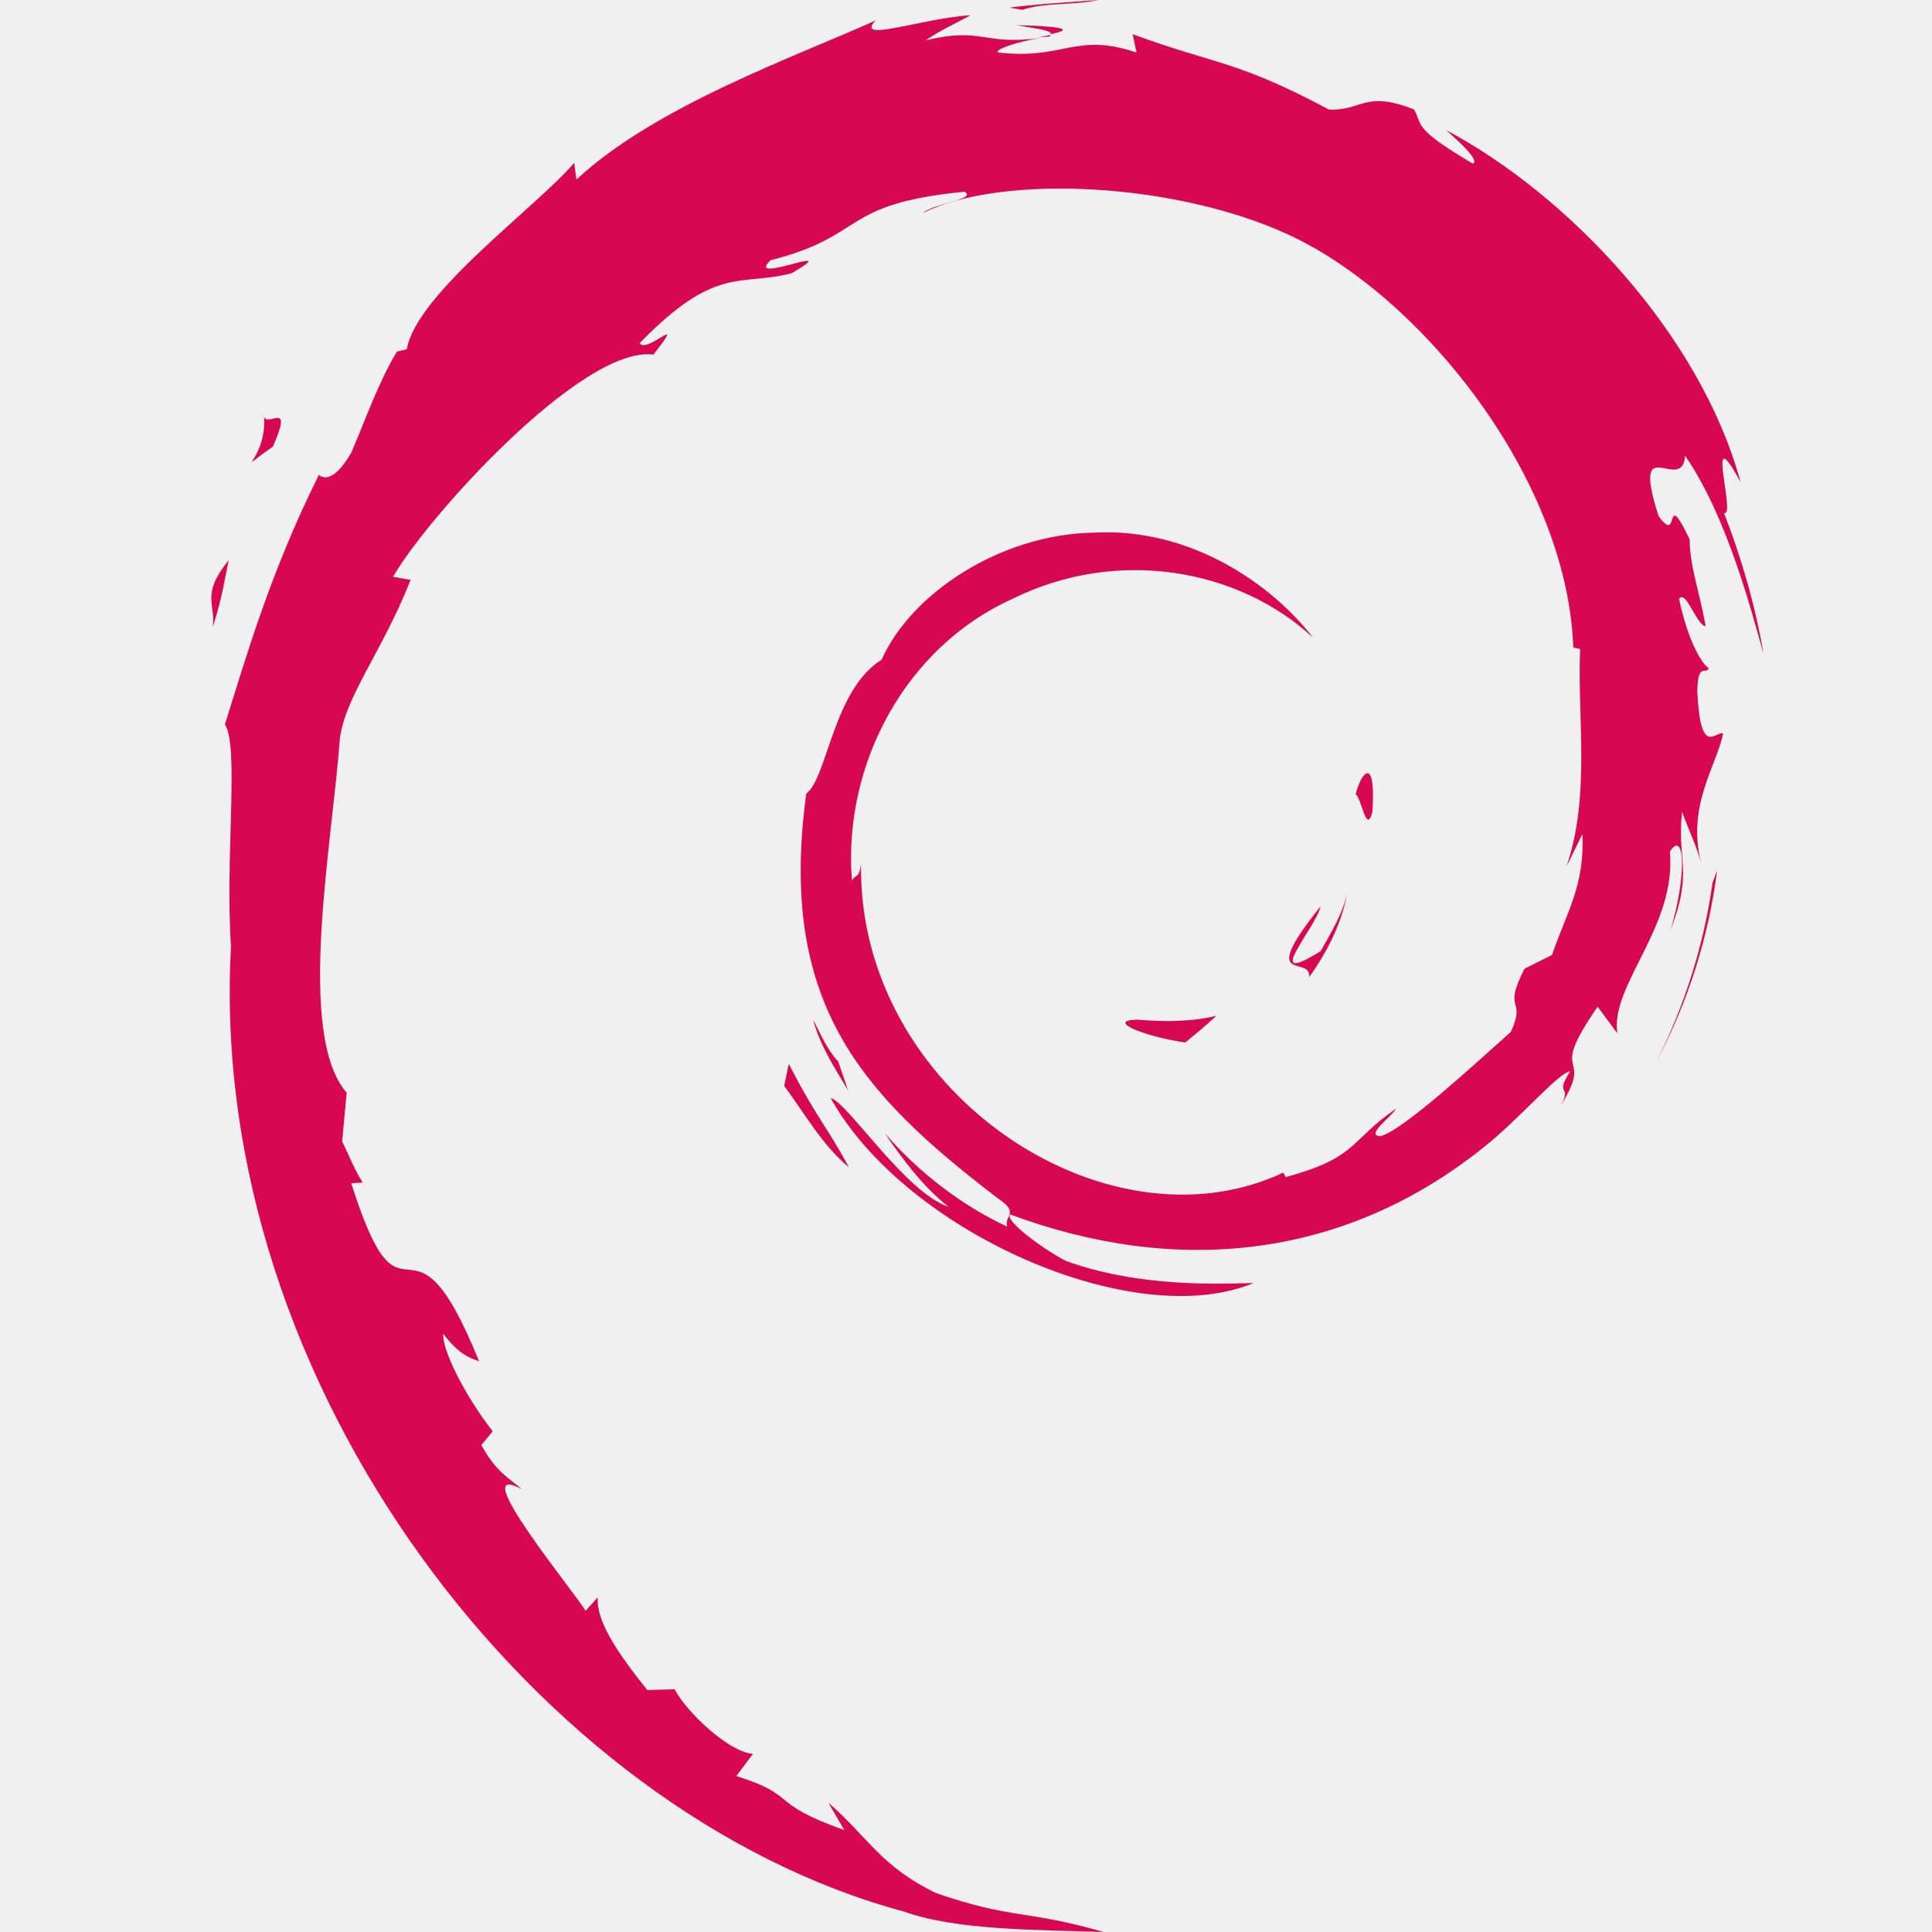
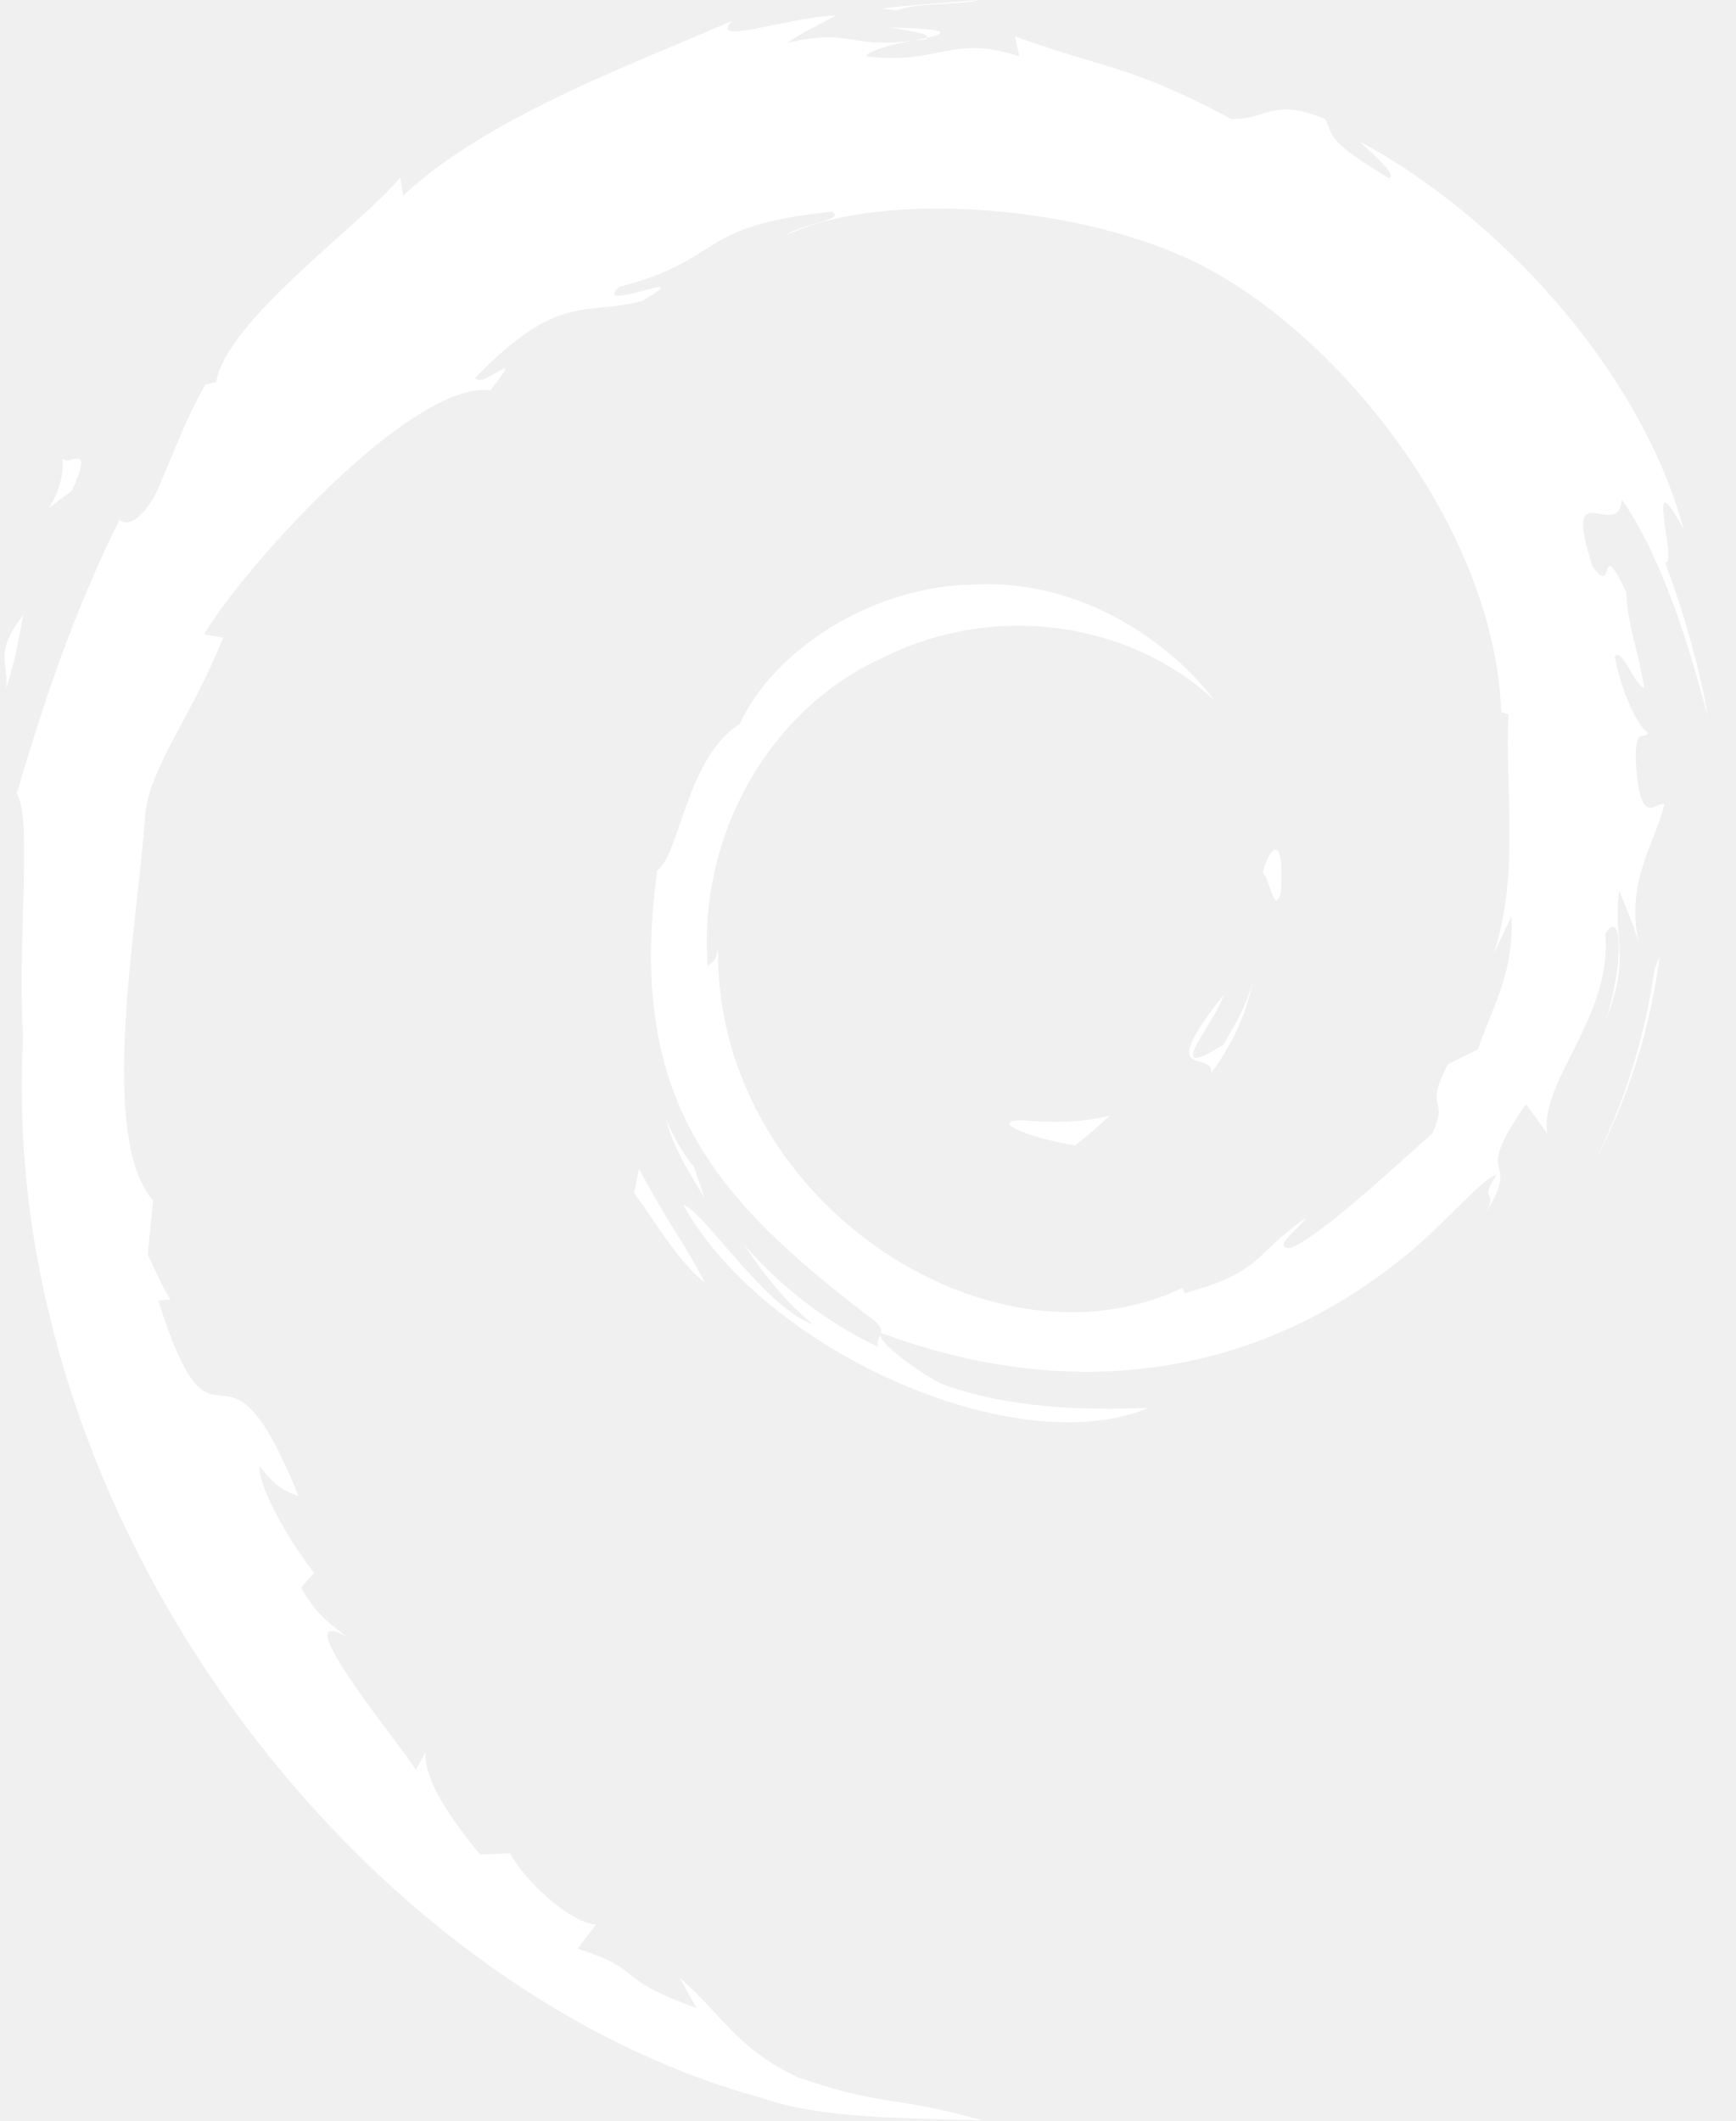
- <svg xmlns="http://www.w3.org/2000/svg" height="64" viewBox="0 0 1200 800" width="64">
-   <g fill="#d70751">
-     <path d="m706.38 433.32c-19.85.473 3.78 10.398 29.776 14.18 7.1-5.672 13.706-11.343 19.378-16.542-16.07 3.78-32.6 3.78-49.153 2.363m106.812-26.468c11.816-16.542 20.323-34.03 23.63-52.462-2.836 13.234-9.925 24.577-16.542 36.392-37.338 23.16-3.308-13.706 0-27.885-40.173 50.098-5.672 29.776-7.1 43.954m39.24-102.56c2.363-35.92-7.1-24.577-10.398-10.87 3.78 2.363 6.617 25.522 10.398 10.87m-221.2-488.695c10.398 1.9 23.16 3.308 21.268 5.672 11.343-2.363 14.18-4.726-21.268-5.672m21.268 6.143-7.562 1.418 7.1-.473.473-.945m330.366 496.26c1.418 32.14-9.453 47.735-18.905 75.148l-17.015 8.507c-14.18 27.412 1.418 17.487-8.507 39.228-21.74 19.378-66.64 60.97-80.82 64.75-10.398 0 7.1-12.288 9.453-17.015-29.303 20.323-23.63 30.248-68.53 42.536l-1.418-2.836c-110.595 52-264.67-51.044-262.308-191.887-.945 8.98-3.308 6.617-5.672 10.398-5.672-72.312 33.557-145.096 99.724-174.872 64.75-32.14 140.37-18.905 186.688 24.104-25.522-33.084-76.093-68.53-136.117-65.223-58.606.945-113.903 38.283-131.863 78.93-30.248 18.905-33.557 73.257-46.8 83.182-17.487 129.5 33.084 185.742 119.102 251.438 13.706 8.98 3.78 10.398 5.672 17.487-28.358-13.234-54.825-33.557-76.093-58.133 11.343 16.542 23.63 33.084 39.7 45.845-26.94-8.98-62.86-65.223-73.257-67.586 46.317 83.182 188.578 146.042 262.78 114.848-34.502 1.418-77.983.473-116.74-13.706-16.07-8.507-38.283-25.522-34.502-28.83 101.615 37.8 206.065 28.83 293.974-41.6 22.213-17.487 46.8-46.8 53.88-47.263-10.398 16.07 1.9 7.562-6.144 21.74 22.213-35.92-9.453-14.65 23.16-61.914l12.288 16.542c-4.726-29.776 36.865-66.168 32.6-112.958 9.453-14.18 10.398 15.597.473 48.68 14.18-36.865 3.78-42.536 7.1-73.257 3.78 10.398 8.98 21.268 11.816 31.666-8.98-35.447 9.453-60.024 13.706-80.347-4.726-1.9-14.18 15.597-16.07-26.467.473-18.432 5.2-9.453 7.1-14.18-3.78-1.9-12.76-16.07-18.432-43 4.254-6.144 10.87 16.542 16.542 17.015-3.78-21.268-9.925-37.338-9.925-53.88-16.542-34.502-5.672 4.726-19.378-14.65-17.487-54.825 14.65-12.76 16.542-37.338 26.467 38.283 41.6 98.306 48.68 122.883-5.2-30.248-13.706-59.55-24.577-87.436 8.035 3.308-12.76-61.914 10.398-18.905-25.071-92.162-107.296-178.644-182.917-218.826 9.453 8.507 20.796 18.905 16.542 20.796-37.8-22.213-31.193-24.104-36.392-33.557-30.72-12.288-32.6.945-52.934 0-57.66-30.72-69.004-27.412-121.938-46.8l2.363 11.343c-38.283-12.76-44.427 4.726-86.018 0-2.363-1.9 13.234-7.1 26.467-8.98-36.865 4.726-35.447-7.1-71.367 1.418 8.98-6.144 18.432-10.398 27.885-15.597-30.248 1.9-72.312 17.487-59.078 3.308-49.153 22.213-136.6 52.934-185.742 98.78l-1.418-10.398c-22.674 26.951-97.824 80.829-103.967 115.805l-6.144 1.418c-11.816 19.85-19.378 42.064-28.358 62.86-15.124 25.994-22.213 9.925-20.323 14.18-30.248 60.97-44.9 112.485-58.133 154.55 8.98 13.706 0 82.7 3.78 138.007-15.124 273.178 191.414 538.322 417.802 599.3 33.084 11.816 82.237 11.343 124.3 12.76-49.626-14.18-55.77-7.562-103.978-24.104-34.502-16.542-42.536-34.974-67.113-56.243l9.925 17.015c-48.208-17.015-27.885-21.268-67.113-33.557l10.398-13.706c-15.597-1.418-41.6-26.467-48.68-40.173l-17.015.473c-20.323-25.522-31.666-43.482-30.72-57.66l-7.562 8.507c-6.144-10.87-75.62-94.998-39.7-75.62-6.617-6.144-15.597-9.925-25.05-27.412l7.1-8.507c-17.487-22.213-31.666-51.044-30.72-60.496 9.453 12.288 15.597 14.65 22.213 17.015-43.954-108.704-46.317-6.144-79.4-110.595l7.1-.473c-5.2-8.035-8.507-17.015-12.76-25.522l2.836-30.248c-31.666-36.392-8.98-154.55-4.254-219.772 3.308-26.467 26.467-54.352 43.954-98.78l-10.87-1.9c20.323-35.92 117.2-143.68 161.638-138.007 21.74-27.412-4.254 0-8.507-7.1 47.735-49.153 62.387-34.974 94.525-43.482 34.502-20.323-29.776 8.035-13.234-8.035 60.024-15.124 42.536-34.974 120.52-42.536 8.035 4.726-18.905 7.1-25.994 13.234 49.604-24.567 157.836-18.897 227.785 13.715 81.292 37.8 172.5 150.295 176.3 256.164l4.254.945c-1.9 42.064 6.617 90.744-8.507 135.17l9.914-20.32m-492.95 142.732-2.836 13.706c13.234 17.96 23.63 36.865 40.173 50.57-12.288-23.16-21.268-32.6-37.338-64.277m30.722-1.417c-7.1-7.562-10.87-17.015-15.597-25.994 4.254 16.07 13.234 29.776 21.74 43.954l-6.144-17.96m545.884-118.63-2.836 7.562c-5.2 37.8-17.015 75.62-34.502 110.595 19.378-36.865 32.14-77.038 37.338-118.157m-431.507-534.54c13.234-4.726 33.084-2.836 47.263-6.144-18.432 1.418-36.865 2.363-55.297 4.726l8.035 1.418m-471.2 250.5c3.308 28.83-21.74 39.7 5.672 20.796 14.18-32.14-6.144-8.507-5.672-20.796m-31.666 132.8c6.144-18.905 7.562-30.72 9.925-41.6-17.487 21.74-8.035 26.467-9.925 41.6m2107.382 573.678c-4.2.1.8 2.2 6.3 3l4.1-3.5c-3.4.8-6.9.8-10.4.5m22.6-5.6c2.5-3.5 4.3-7.2 5-11.1-.6 2.8-2.1 5.2-3.5 7.7-7.9 4.9-.7-2.9 0-5.9-8.5 10.6-1.2 6.3-1.5 9.3m8.3-21.7c.5-7.6-1.5-5.2-2.2-2.3.8.5 1.4 5.4 2.2 2.3m-46.8-103.4c2.2.4 4.9.7 4.5 1.2 2.4-.5 3-1-4.5-1.2" />
-     <path d="m2228.13 633.723-1.6.3 1.5-.1zm69.9 105c.3 6.8-2 10.1-4 15.9l-3.6 1.8c-3 5.8.3 3.7-1.8 8.3-4.6 4.1-14.1 12.9-17.1 13.7-2.2 0 1.5-2.6 2-3.6-6.2 4.3-5 6.4-14.5 9l-.3-.6c-23.4 11-56-10.8-55.5-40.6-.2 1.9-.7 1.4-1.2 2.2-1.2-15.3 7.1-30.7 21.1-37 13.7-6.8 29.7-4 39.5 5.1-5.4-7-16.1-14.5-28.8-13.8-12.4.2-24.1 8.1-27.9 16.7-6.4 4-7.1 15.5-9.9 17.6-3.7 27.4 7 39.3 25.2 53.2 2.9 1.9.8 2.2 1.2 3.7-6-2.8-11.6-7.1-16.1-12.3 2.4 3.5 5 7 8.4 9.7-5.7-1.9-13.3-13.8-15.5-14.3 9.8 17.6 39.9 30.9 55.6 24.3-7.3.3-16.5.1-24.7-2.9-3.4-1.8-8.1-5.4-7.3-6.1 21.5 8 43.6 6.1 62.2-8.8 4.7-3.7 9.9-9.9 11.4-10-2.2 3.4.4 1.6-1.3 4.6 4.7-7.6-2-3.1 4.9-13.1l2.6 3.5c-1-6.3 7.8-14 6.9-23.9 2-3 2.2 3.3.1 10.3 3-7.8.8-9 1.5-15.5.8 2.2 1.9 4.5 2.5 6.7-1.9-7.5 2-12.7 2.9-17-1-.4-3 3.3-3.4-5.6.1-3.9 1.1-2 1.5-3-.8-.4-2.7-3.4-3.9-9.1.9-1.3 2.3 3.5 3.5 3.6-.8-4.5-2.1-7.9-2.1-11.4-3.5-7.3-1.2 1-4.1-3.1-3.7-11.6 3.1-2.7 3.5-7.9 5.6 8.1 8.8 20.8 10.3 26-1.1-6.4-2.9-12.6-5.2-18.5 1.7.7-2.7-13.1 2.2-4-5.3-19.5-22.7-37.8-38.7-46.3 2 1.8 4.4 4 3.5 4.4-8-4.7-6.6-5.1-7.7-7.1-6.5-2.6-6.9.2-11.2 0-12.2-6.5-14.6-5.8-25.8-9.9l.5 2.4c-8.1-2.7-9.4 1-18.2 0-.5-.4 2.8-1.5 5.6-1.9-7.8 1-7.5-1.5-15.1.3 1.9-1.3 3.9-2.2 5.9-3.3-6.4.4-15.3 3.7-12.5.7-10.4 4.7-28.9 11.2-39.3 20.9l-.3-2.2c-4.8 5.7-20.7 17.1-22 24.5l-1.3.3c-2.5 4.2-4.1 8.9-6 13.3-3.2 5.5-4.7 2.1-4.3 3-6.4 12.9-9.5 23.8-12.3 32.7 1.9 2.9 0 17.5.8 29.2-3.2 57.8 40.5 113.9 88.4 126.8 7 2.5 17.4 2.4 26.3 2.7-10.5-3-11.8-1.6-22-5.1-7.3-3.5-9-7.4-14.2-11.9l2.1 3.6c-10.2-3.6-5.9-4.5-14.2-7.1l2.2-2.9c-3.3-.3-8.8-5.6-10.3-8.5l-3.6.1c-4.3-5.4-6.7-9.2-6.5-12.2l-1.6 1.8c-1.3-2.3-16-20.1-8.4-16-1.4-1.3-3.3-2.1-5.3-5.8l1.5-1.8c-3.7-4.7-6.7-10.8-6.5-12.8 2 2.6 3.3 3.1 4.7 3.6-9.3-23-9.8-1.3-16.8-23.4l1.5-.1c-1.1-1.7-1.8-3.6-2.7-5.4l.6-6.4c-6.7-7.7-1.9-32.7-.9-46.5.7-5.6 5.6-11.5 9.3-20.9l-2.3-.4c4.3-7.6 24.8-30.4 34.2-29.2 4.6-5.8-.9 0-1.8-1.5 10.1-10.4 13.2-7.4 20-9.2 7.3-4.3-6.3 1.7-2.8-1.7 12.7-3.2 9-7.4 25.5-9 1.7 1-4 1.5-5.5 2.8 10.5-5.2 33.4-4 48.2 2.9 17.2 8 36.5 31.8 37.3 54.2l.9.2c-.4 8.9 1.4 19.2-1.8 28.6zm-104.3 30.2-.6 2.9c2.8 3.8 5 7.8 8.5 10.7-2.6-4.9-4.5-6.9-7.9-13.6m6.5-.3c-1.5-1.6-2.3-3.6-3.3-5.5.9 3.4 2.8 6.3 4.6 9.3zm115.5-25.1-.6 1.6c-1.1 8-3.6 16-7.3 23.4 4.1-7.8 6.8-16.3 7.9-25m-91.3-113.1c2.8-1 7-.6 10-1.3-3.9.3-7.8.5-11.7 1zm-99.7 53c.7 6.1-4.6 8.4 1.2 4.4 3-6.8-1.3-1.8-1.2-4.4m-6.7 28.1c1.3-4 1.6-6.5 2.1-8.8-3.7 4.6-1.7 5.6-2.1 8.8" />
+ <svg xmlns="http://www.w3.org/2000/svg" width="18" height="22" viewBox="0 0 18 22" fill="none">
+   <g clip-path="url(#clip0)">
+     <path d="M10.606 11.619C10.242 11.624 10.675 11.807 11.151 11.88C11.274 11.784 11.394 11.681 11.508 11.573C11.211 11.646 10.91 11.647 10.606 11.62" fill="white" />
+     <path d="M12.562 11.132C12.779 10.832 12.937 10.505 12.993 10.165C12.944 10.407 12.813 10.616 12.689 10.836C12.008 11.265 12.625 10.581 12.689 10.322C11.957 11.243 12.588 10.874 12.562 11.132" fill="white" />
+     <path d="M13.284 9.253C13.328 8.597 13.155 8.804 13.096 9.055C13.164 9.09 13.218 9.517 13.284 9.253" fill="white" />
+     <path d="M9.224 0.284C9.419 0.319 9.644 0.345 9.613 0.392C9.825 0.345 9.874 0.302 9.224 0.284Z" fill="white" />
+     <path d="M9.613 0.392L9.475 0.42L9.603 0.409L9.613 0.392Z" fill="white" />
+     <path d="M15.677 9.502C15.699 10.091 15.505 10.377 15.329 10.883L15.015 11.041C14.757 11.541 15.04 11.359 14.855 11.757C14.453 12.114 13.634 12.876 13.372 12.946C13.181 12.941 13.502 12.72 13.543 12.633C13.005 13.003 13.111 13.188 12.288 13.413L12.264 13.36C10.232 14.315 7.41 12.421 7.447 9.837C7.425 10.001 7.385 9.96 7.34 10.026C7.235 8.697 7.954 7.361 9.167 6.816C10.353 6.229 11.743 6.47 12.593 7.261C12.126 6.65 11.197 6.002 10.096 6.063C9.018 6.08 8.01 6.765 7.673 7.509C7.12 7.857 7.056 8.849 6.816 9.031C6.492 11.411 7.425 12.44 9.003 13.649C9.252 13.817 9.073 13.842 9.107 13.97C8.582 13.724 8.102 13.354 7.707 12.9C7.917 13.206 8.143 13.504 8.435 13.739C7.941 13.571 7.28 12.54 7.087 12.499C7.94 14.024 10.545 15.175 11.91 14.604C11.278 14.627 10.476 14.617 9.767 14.355C9.469 14.202 9.064 13.884 9.136 13.825C10.998 14.52 12.922 14.351 14.533 13.06C14.943 12.741 15.391 12.198 15.52 12.19C15.325 12.483 15.553 12.331 15.404 12.59C15.812 11.931 15.226 12.322 15.826 11.452L16.047 11.757C15.965 11.211 16.726 10.547 16.649 9.682C16.824 9.418 16.844 9.966 16.659 10.575C16.916 9.9 16.726 9.791 16.793 9.235C16.864 9.422 16.958 9.621 17.006 9.818C16.838 9.166 17.178 8.72 17.262 8.341C17.179 8.304 17.003 8.629 16.963 7.859C16.969 7.524 17.056 7.683 17.09 7.601C17.024 7.563 16.852 7.307 16.747 6.815C16.823 6.699 16.95 7.115 17.053 7.132C16.987 6.74 16.872 6.442 16.867 6.142C16.565 5.51 16.761 6.226 16.515 5.871C16.194 4.868 16.782 5.638 16.822 5.182C17.31 5.888 17.588 6.983 17.715 7.437C17.618 6.884 17.46 6.348 17.268 5.83C17.416 5.892 17.03 4.693 17.461 5.487C17 3.793 15.491 2.211 14.102 1.468C14.272 1.624 14.486 1.819 14.409 1.85C13.719 1.438 13.84 1.406 13.741 1.233C13.178 1.004 13.141 1.251 12.769 1.233C11.708 0.67 11.504 0.73 10.528 0.378L10.572 0.585C9.869 0.351 9.753 0.674 8.994 0.586C8.948 0.55 9.237 0.455 9.475 0.421C8.796 0.51 8.828 0.287 8.163 0.446C8.327 0.331 8.5 0.254 8.675 0.157C8.121 0.19 7.352 0.479 7.59 0.217C6.686 0.62 5.081 1.186 4.181 2.03L4.152 1.841C3.74 2.336 2.353 3.321 2.242 3.962L2.132 3.988C1.917 4.352 1.778 4.764 1.608 5.138C1.327 5.616 1.196 5.322 1.236 5.397C0.684 6.517 0.409 7.458 0.172 8.23C0.341 8.482 0.176 9.75 0.24 10.764C-0.037 15.774 3.756 20.638 7.903 21.761C8.51 21.979 9.414 21.97 10.183 21.993C9.276 21.733 9.159 21.855 8.275 21.547C7.638 21.247 7.498 20.904 7.047 20.512L7.225 20.828C6.34 20.515 6.71 20.441 5.99 20.212L6.181 19.963C5.894 19.941 5.421 19.479 5.291 19.224L4.978 19.236C4.6 18.771 4.399 18.435 4.414 18.175L4.313 18.356C4.198 18.159 2.925 16.611 3.585 16.971C3.462 16.859 3.299 16.789 3.123 16.467L3.257 16.314C2.939 15.905 2.672 15.381 2.692 15.206C2.862 15.435 2.98 15.478 3.096 15.517C2.294 13.526 2.249 15.407 1.641 13.49L1.769 13.48C1.671 13.332 1.611 13.17 1.532 13.012L1.588 12.454C1.01 11.787 1.426 9.614 1.509 8.423C1.567 7.938 1.992 7.423 2.314 6.614L2.118 6.58C2.494 5.924 4.265 3.946 5.085 4.048C5.482 3.549 5.006 4.046 4.928 3.92C5.801 3.017 6.075 3.282 6.664 3.12C7.299 2.743 6.119 3.267 6.42 2.976C7.518 2.696 7.198 2.339 8.63 2.196C8.782 2.282 8.28 2.329 8.154 2.441C9.069 1.993 11.049 2.095 12.335 2.689C13.827 3.386 15.504 5.448 15.57 7.388L15.645 7.408C15.607 8.179 15.763 9.071 15.493 9.89L15.677 9.502Z" fill="white" />
+     <path d="M6.628 12.12L6.577 12.375C6.817 12.7 7.007 13.053 7.312 13.307C7.092 12.878 6.929 12.7 6.628 12.12Z" fill="white" />
+     <path d="M7.195 12.097C7.068 11.957 6.993 11.789 6.909 11.62C6.989 11.916 7.154 12.17 7.307 12.428L7.195 12.097Z" fill="white" />
+     <path d="M17.213 9.92L17.16 10.054C17.061 10.751 16.85 11.441 16.525 12.081C16.884 11.406 17.116 10.668 17.213 9.92Z" fill="white" />
+     <path d="M9.296 0.109C9.543 0.019 9.902 0.059 10.163 0C9.823 0.029 9.484 0.046 9.149 0.089L9.296 0.109Z" fill="white" />
+     <path d="M0.646 4.709C0.703 5.234 0.251 5.438 0.746 5.092C1.012 4.493 0.642 4.926 0.646 4.709Z" fill="white" />
+     <path d="M0.063 7.141C0.178 6.791 0.198 6.58 0.242 6.378C-0.074 6.781 0.097 6.867 0.063 7.141Z" fill="white" />
  </g>
-   <path d="m2068.13 997.423c0 36.7 19.5 36.7 22.4 36.7 8.1 0 13.3-4.4 15.5-12.1l.3 11.6c2.5-.1 5-.4 9-.4 1.4 0 2.6 0 3.6.1 1 0 2.1.1 3.3.3-2.1-4.2-3.6-13.5-3.6-33.9 0-19.8 0-53.3 1.7-63.5-4.7 2.2-8.7 3.7-17.6 4.4 3.5 3.8 3.5 5.7 3.5 22.9-2.5-.8-5.6-1.7-10.9-1.7-23.4.2-27.2 20.5-27.2 35.6m37.8-15.3c-.1.1-.1 21.1-.4 26.6-.3 4.4-.7 13.9-10 13.9-9.6 0-12-11.1-12.8-15.9-.9-5.3-.9-9.8-.9-11.7 0-6.3.4-23.7 15.1-23.7 4.4 0 6.9 1.3 8.9 2.3zm68 10c0-15.2-3-30.2-22.3-30.2-26.6 0-26.6 29.4-26.6 35.7 0 26.4 11.9 36.9 31.8 36.9 8.9 0 13.2-1.3 15.5-2-.1-4.7.5-7.7 1.3-11.7-2.7 1.7-6.3 3.9-14.1 3.9-20.3 0-20.6-18.5-20.6-24.9h34.7zm-35.1-1.3c.1-10.8 2.3-20.5 11.6-20.5 10.2 0 10.9 11.2 10.7 20.5zm40.1 21.1c0 9.6 0 15.1-1.6 19.3 5.3 2.1 12 3.3 19.9 3.3 5.1 0 19.8 0 27.8-16.3 3.8-7.6 5.1-17.7 5.1-25.4 0-4.7-.5-15-4.3-21.5-3.6-6.1-9.5-9.2-15.8-9.2-12.5 0-16.2 10.4-18.1 15.8 0-6.6.1-29.8 1.2-41.7-8.5 3.9-13.7 4.6-19.3 5.1 5.1 2.1 5.1 10.7 5.1 38.7zm37.4-14.2c0 12.1-2.2 28.4-17.3 28.4-2.1 0-4.7-.4-6.4-.8-.3-4.7-.3-12.8-.3-22.1 0-11.2 1.2-17.1 2.1-19.9 2.7-9.2 8.9-9.4 10-9.4 10 0 11.9 13.6 11.9 23.8zm38.9 36c-2.6-.4-4.4-.7-8.2-.7-4.2 0-7 .3-10 .7 1.3-2.5 1.8-3.7 2.2-12.1.5-11.6.7-42.6-.3-49.1-.7-5-1.8-5.7-3.6-7 10.7-1 13.7-1.8 18.6-4.2-1 5.7-1.2 8.6-1.2 17.3-.3 44.9-.4 49.7 2.5 55.1m5.9-20.9c0 8.2 2.5 16.4 9.8 19.9 3.3 1.4 6.5 1.4 7.6 1.4 12 0 16-8.9 18.5-14.3-.1 5.7 0 9.2.4 13.8 2.3-.1 4.7-.4 8.6-.4 2.2 0 4.3.3 6.5.4-1.4-2.2-2.2-3.5-2.6-8.6-.3-4.9-.3-9.9-.3-16.8l.1-26.6c0-9.9-2.6-19.7-22.2-19.7-12.9 0-20.5 3.9-24.2 5.9 1.6 2.9 2.9 5.3 4 10.9 5.1-4.4 11.7-6.8 18.5-6.8 10.8 0 10.8 7.2 10.8 17.3-2.5-.1-4.6-.4-8.1-.4-16.5.2-27.4 6.6-27.4 24m35.8-16c-.3 8.2-.4 13.9-2.6 18.5-2.7 5.9-7.3 7.6-10.7 7.6-7.8 0-9.5-6.5-9.5-12.9 0-12.2 10.9-13.2 15.9-13.2zm75.1 24c.1 4.4.1 9.1 2 12.9-2.9-.3-4.6-.7-9.9-.7-3.1 0-4.8.3-7.3.7.5-1.7.8-2.3 1-4.6.4-3 .7-13 .7-16.5v-14.1c0-6.1 0-15-.4-18.1-.3-2.2-.9-8.2-8.5-8.2-7.4 0-9.9 5.5-10.8 9.9-1 4.6-1 9.5-1 28.8.1 16.7.1 18.2 1.4 22.8-2.2-.3-4.9-.5-8.9-.5-3.1 0-5.2.1-7.8.5.9-2.1 1.4-3.1 1.7-10.4.3-7.2.8-42.4-.4-50.7-.6-5.1-2-6.3-3.4-7.6 10.6-.5 13.9-2.2 17.2-3.9v13.8c1.6-4 4.8-13 17.9-13 16.3 0 16.4 11.9 16.5 19.7z" />
-   <path d="m2256.33 942.823-10.8 10.8-10.8-10.8 10.8-10.8z" fill="#d70751" />
+   <defs>
+     <clipPath id="clip0">
+       <rect width="17.77" height="22" fill="white" />
+     </clipPath>
+   </defs>
</svg>
